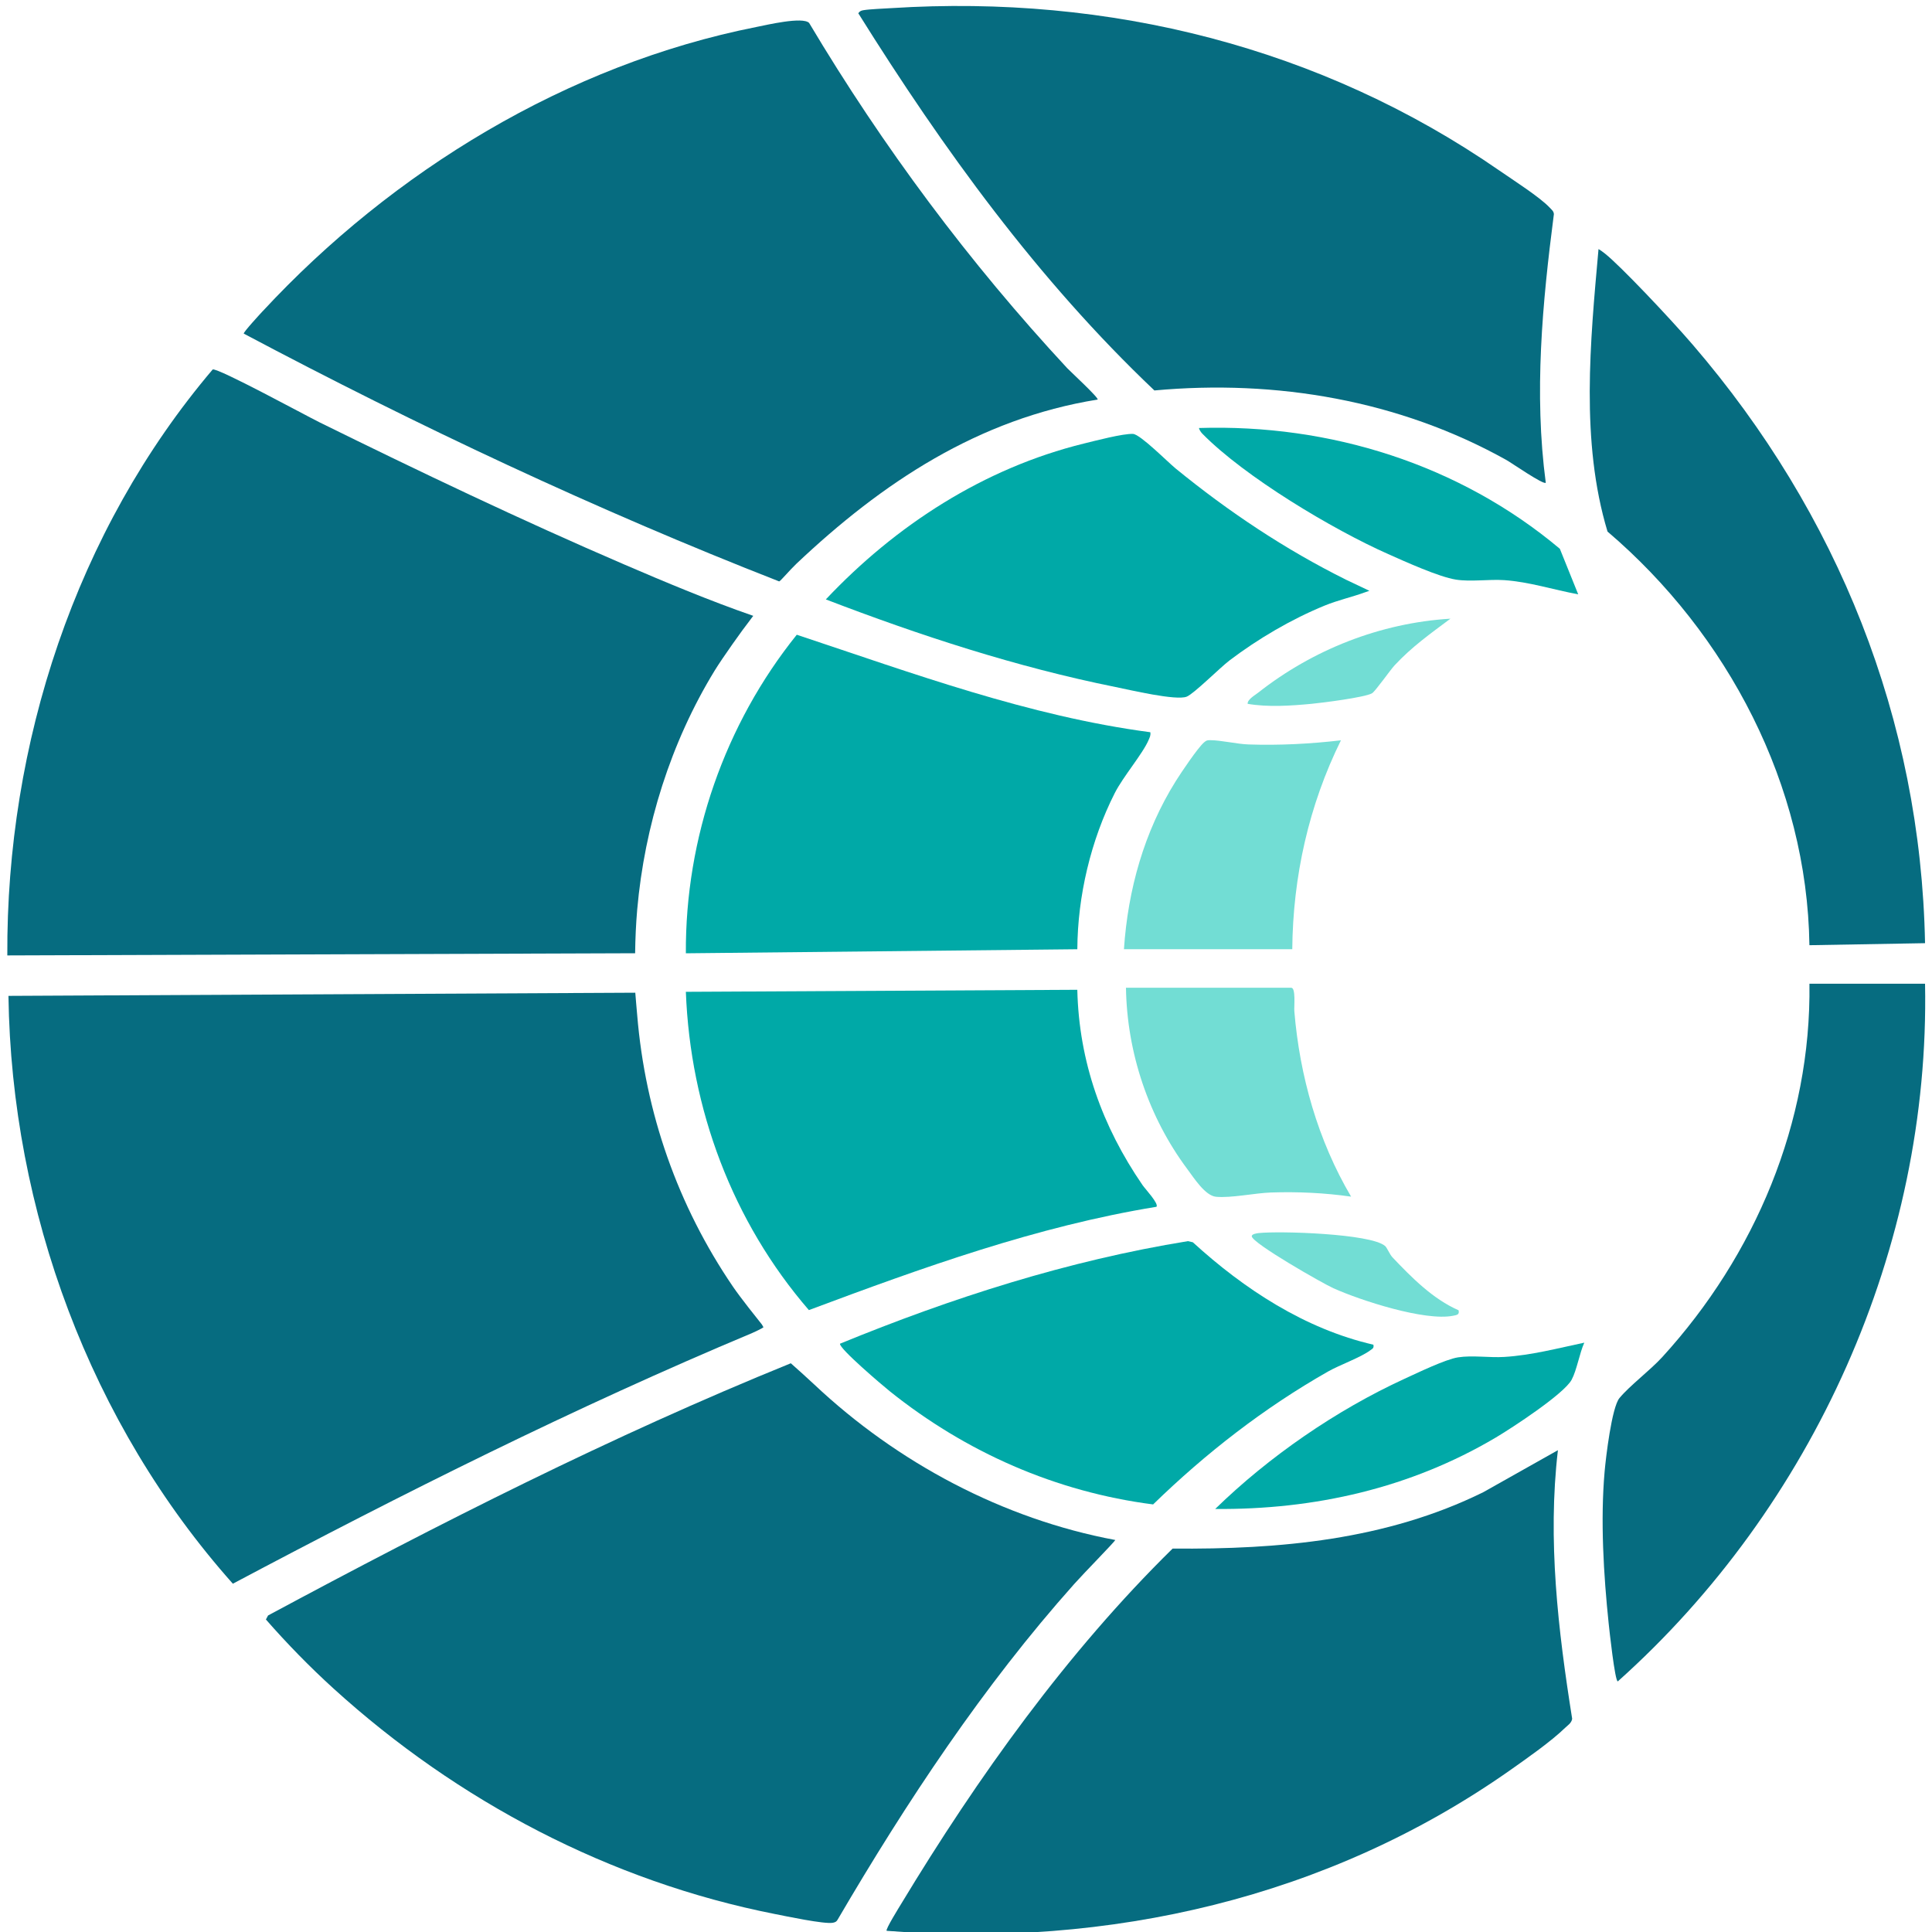
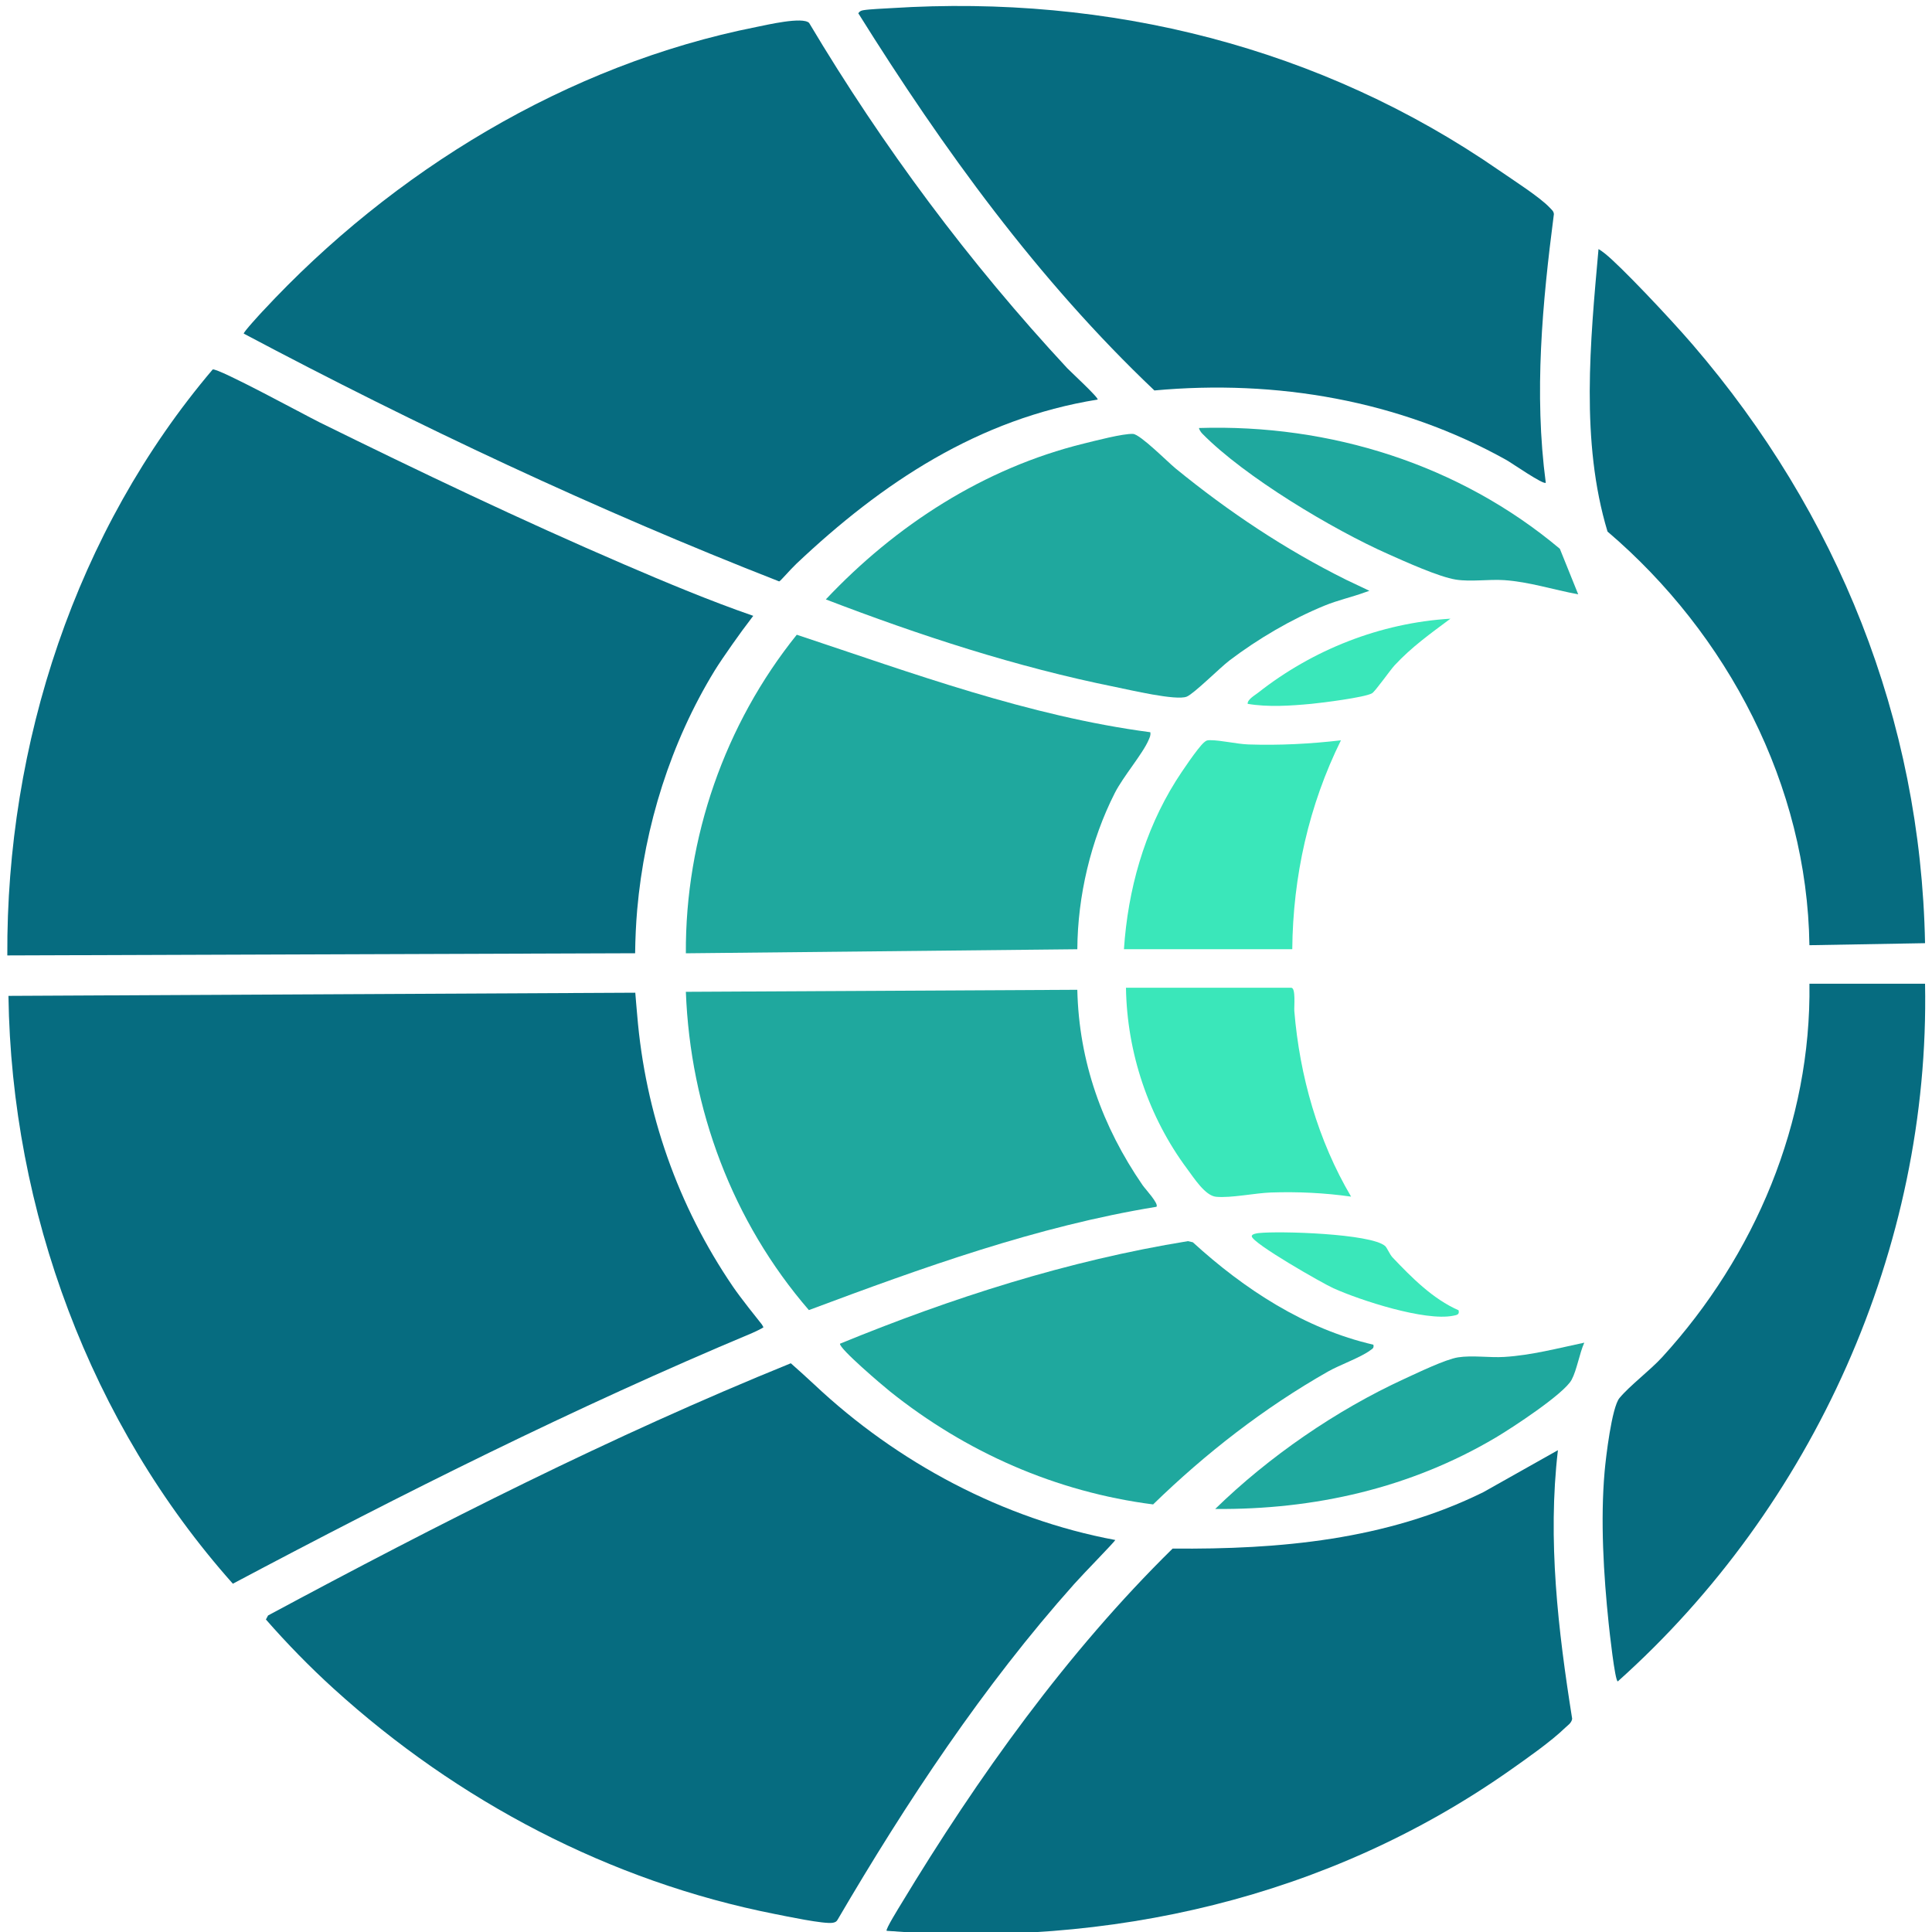
<svg xmlns="http://www.w3.org/2000/svg" id="Layer_1" viewBox="28 28 80 80">
  <defs>
-     <style>.cls-1{fill:#066c80;}.cls-2{fill:#00a9a7;}.cls-3{fill:#72ddd4;}</style>
+     <style>.cls-1{fill:#066c80;}.cls-2{fill:#1fa89e;}.cls-3{fill:#3ae7ba;}</style>
  </defs>
  <path class="cls-1" d="M28.351,69.237l25.955-.131c.009.155.061.708.079.928.335,4.055,1.681,7.891,3.962,11.239.323.475,1.037,1.366,1.201,1.571,0,0,.067.115.066.115-.041.041-.379.202-.466.238-7.35,3.08-14.473,6.648-21.506,10.381-5.899-6.623-9.167-15.454-9.292-24.341Z" />
  <path class="cls-1" d="M59.19,53.501c-.066.077-.077.11-.147.197-.285.358-1.132,1.55-1.453,2.074-1.814,2.967-2.901,6.427-3.205,9.896-.052.596-.078,1.193-.086,1.804l-25.996.09c-.047-8.767,2.835-17.587,8.505-24.264.239-.061,3.864,1.914,4.418,2.187,4.148,2.044,8.349,4.049,12.597,5.878,1.728.744,3.593,1.524,5.365,2.137Z" />
  <path class="cls-1" d="M38.881,40.883c5.376-5.796,12.61-10.214,20.44-11.766.424-.084,1.906-.436,2.182-.169,3.051,5.12,6.631,9.929,10.687,14.296.109.118,1.33,1.244,1.259,1.301-4.933.793-8.926,3.445-12.472,6.799-.272.258-.674.735-.713.731-7.55-2.951-15.018-6.465-22.171-10.261-.015-.064.674-.809.788-.933Z" />
  <path class="cls-1" d="M41.819,97.926c-.982-.891-1.944-1.878-2.808-2.866l.089-.167c7.058-3.792,14.213-7.426,21.646-10.443.15.127.761.682.974.882,3.427,3.228,7.808,5.568,12.463,6.436-.074.123-1.283,1.352-1.702,1.822-3.756,4.208-6.947,9.03-9.792,13.891-.044.089-.107.118-.201.136-.349.067-1.951-.273-2.409-.363-6.823-1.347-13.138-4.676-18.26-9.328Z" />
  <path class="cls-1" d="M92.007,47.99c-.094.096-1.412-.82-1.623-.938-4.437-2.48-9.539-3.347-14.583-2.884-4.823-4.575-8.747-9.996-12.261-15.619.057-.082.11-.109.208-.126.271-.046.854-.067,1.172-.087,8.994-.572,17.784,1.612,25.182,6.737.538.373,1.677,1.099,2.077,1.534.073.079.157.138.164.26-.478,3.687-.828,7.416-.336,11.123Z" />
  <path class="cls-1" d="M64.714,107.951c-.059-.053.523-.985.603-1.118,3.175-5.255,6.868-10.417,11.239-14.71,4.432.04,8.851-.356,12.865-2.335l3.089-1.739c-.435,3.715.007,7.452.59,11.122-.028.181-.182.267-.298.38-.569.553-1.561,1.249-2.228,1.719-7.554,5.327-16.648,7.398-25.86,6.681Z" />
  <path class="cls-2" d="M56.4,69.069l16.209-.084c.069,2.981,1.034,5.661,2.702,8.089.108.157.692.779.573.897-4.957.808-9.707,2.527-14.39,4.277-3.162-3.656-4.91-8.334-5.094-13.178Z" />
  <path class="cls-2" d="M56.4,67.474c-.028-4.778,1.613-9.487,4.593-13.191,4.796,1.593,9.603,3.371,14.639,4.037.023.122-.022.206-.066.311-.239.572-1.055,1.517-1.405,2.206-.993,1.955-1.54,4.274-1.551,6.469l-16.209.168Z" />
  <path class="cls-1" d="M107.712,68.733c.214,10.94-4.637,21.662-12.722,28.89-.121.002-.355-2.174-.378-2.395-.211-2.023-.346-4.273-.168-6.297.051-.583.296-2.657.614-3.04.437-.527,1.269-1.144,1.78-1.705,3.83-4.198,6.166-9.704,6.087-15.453h4.787Z" />
  <path class="cls-1" d="M102.924,67.138c-.092-6.62-3.385-12.885-8.36-17.127-1.124-3.727-.715-7.863-.373-11.697.089.049.186.123.27.189.617.486,2.662,2.643,3.636,3.776,5.991,6.97,9.437,15.499,9.615,24.776l-4.788.084Z" />
  <path class="cls-2" d="M84.704,52.463c.005.003-.115.039-.204.071-.539.196-1.087.313-1.644.54-1.372.56-2.762,1.376-3.943,2.272-.392.297-1.472,1.379-1.774,1.501-.437.177-2.37-.283-2.952-.4-4.09-.823-8.108-2.136-11.991-3.627,2.894-3.071,6.545-5.435,10.678-6.452.461-.113,1.638-.423,2.044-.4.299.017,1.434,1.163,1.765,1.433,2.19,1.788,4.528,3.349,7.064,4.609.141.07.911.431.957.454Z" />
  <path class="cls-2" d="M84.869,83.682c.032.148-.043.166-.139.238-.378.284-1.261.601-1.734.869-2.649,1.505-5.069,3.385-7.248,5.506-4.026-.517-7.755-2.163-10.904-4.686-.285-.228-2.106-1.773-2.061-1.969,4.633-1.901,9.447-3.444,14.407-4.247l.203.047c2.125,1.942,4.646,3.59,7.476,4.241Z" />
  <path class="cls-2" d="M77.647,45.723c5.431-.171,10.781,1.507,14.943,5.001l.76,1.885c-1.021-.185-2.022-.517-3.066-.587-.637-.042-1.378.075-1.995-.021-.705-.11-2.106-.746-2.806-1.057-2.302-1.021-5.941-3.199-7.696-4.985-.072-.074-.131-.175-.141-.236Z" />
  <path class="cls-2" d="M78.319,90.483c2.219-2.165,5.009-4.09,7.837-5.389.535-.245,1.693-.807,2.218-.889.595-.093,1.303.021,1.915-.017,1.122-.069,2.22-.361,3.313-.591-.198.439-.31,1.136-.523,1.534-.316.59-2.483,2.004-3.146,2.397-3.538,2.094-7.502,2.991-11.615,2.955Z" />
  <path class="cls-3" d="M74.624,68.901h6.844c.195,0,.112.785.127.965.222,2.691.981,5.362,2.351,7.684-1.096-.156-2.211-.209-3.321-.171-.664.023-1.646.235-2.269.177-.453-.042-.918-.78-1.197-1.154-1.6-2.147-2.494-4.817-2.535-7.501Z" />
  <path class="cls-3" d="M74.54,67.305c.165-2.465.836-4.867,2.148-6.964.213-.34.911-1.381,1.17-1.601.093-.078.121-.091.246-.091.461,0,1.11.161,1.596.177,1.28.043,2.557-.024,3.825-.171-1.329,2.69-1.988,5.639-2.015,8.649h-6.97Z" />
  <path class="cls-3" d="M85.35,79.59c.089.076.186.344.316.481.791.833,1.668,1.719,2.73,2.184.048.188-.077.197-.229.228-1.167.231-3.829-.635-4.95-1.138-.448-.201-3.382-1.876-3.385-2.156,0-.091.203-.121.288-.13.856-.094,4.633.021,5.23.532Z" />
  <path class="cls-3" d="M79.662,57.143c-.01-.18.293-.349.427-.454,2.273-1.79,5.063-2.893,7.971-3.071-.83.62-1.599,1.164-2.311,1.93-.192.207-.806,1.087-.939,1.161-.306.171-2.055.392-2.504.435-.855.081-1.803.145-2.645,0Z" />
</svg>
